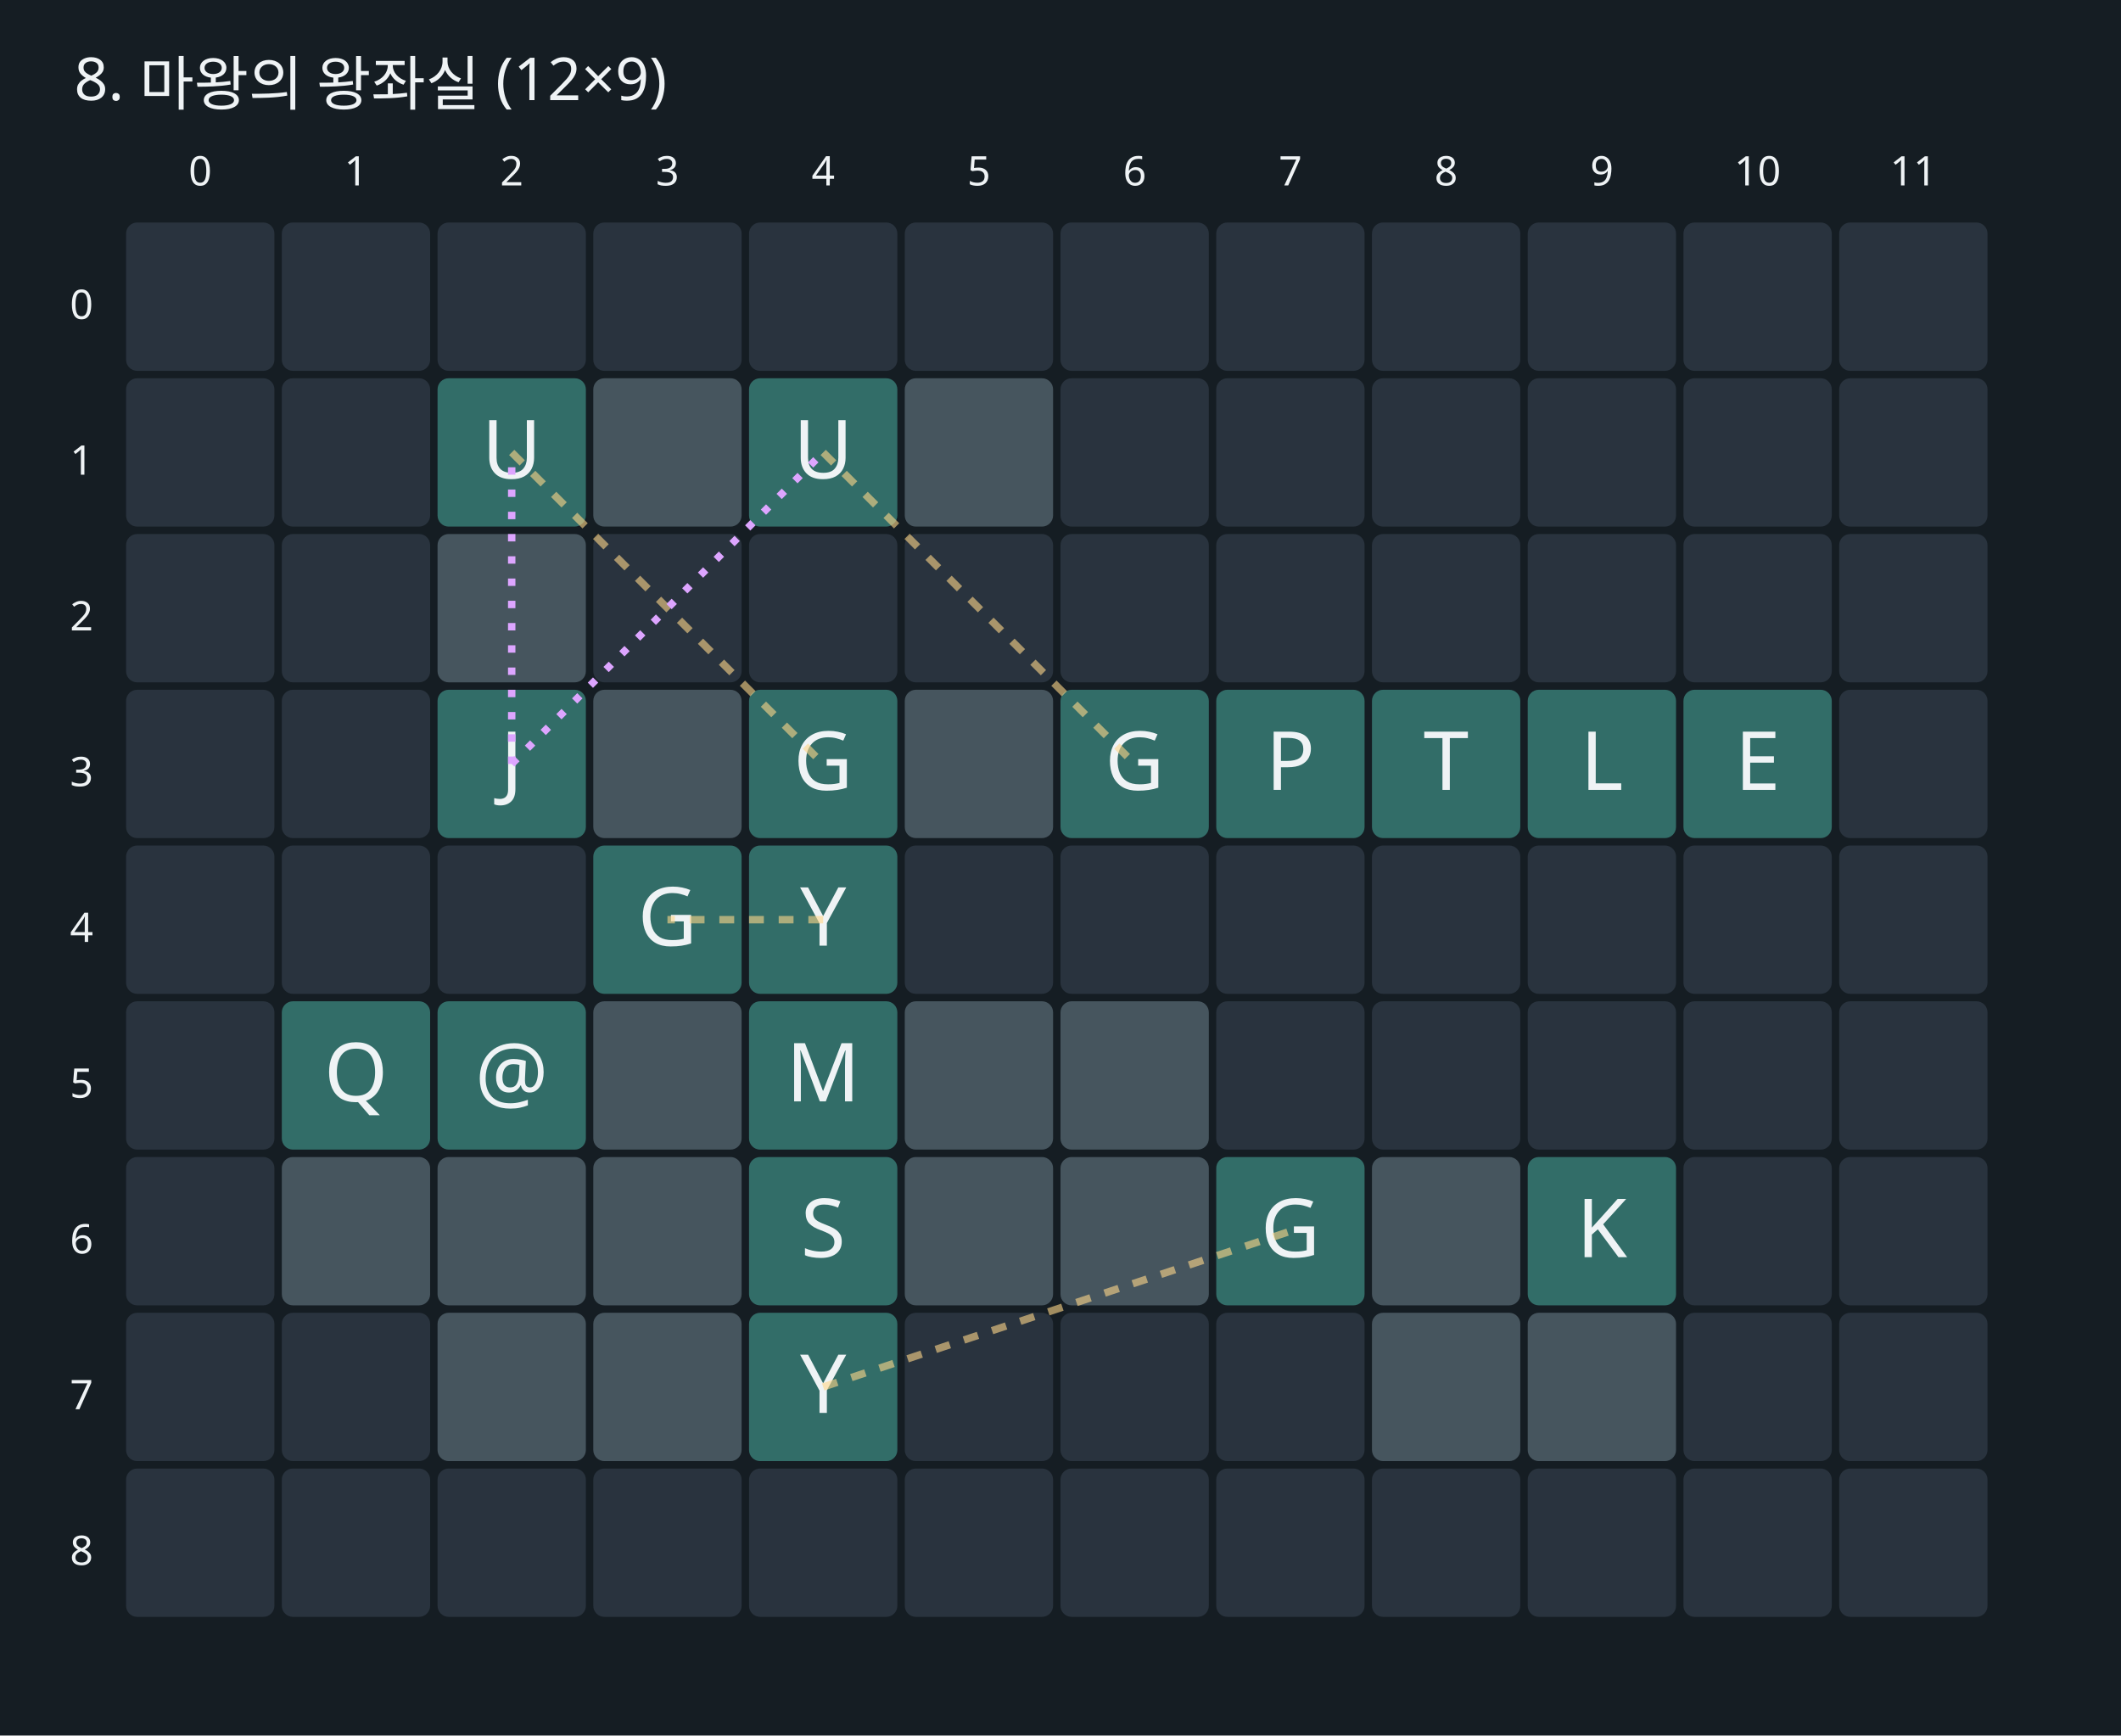
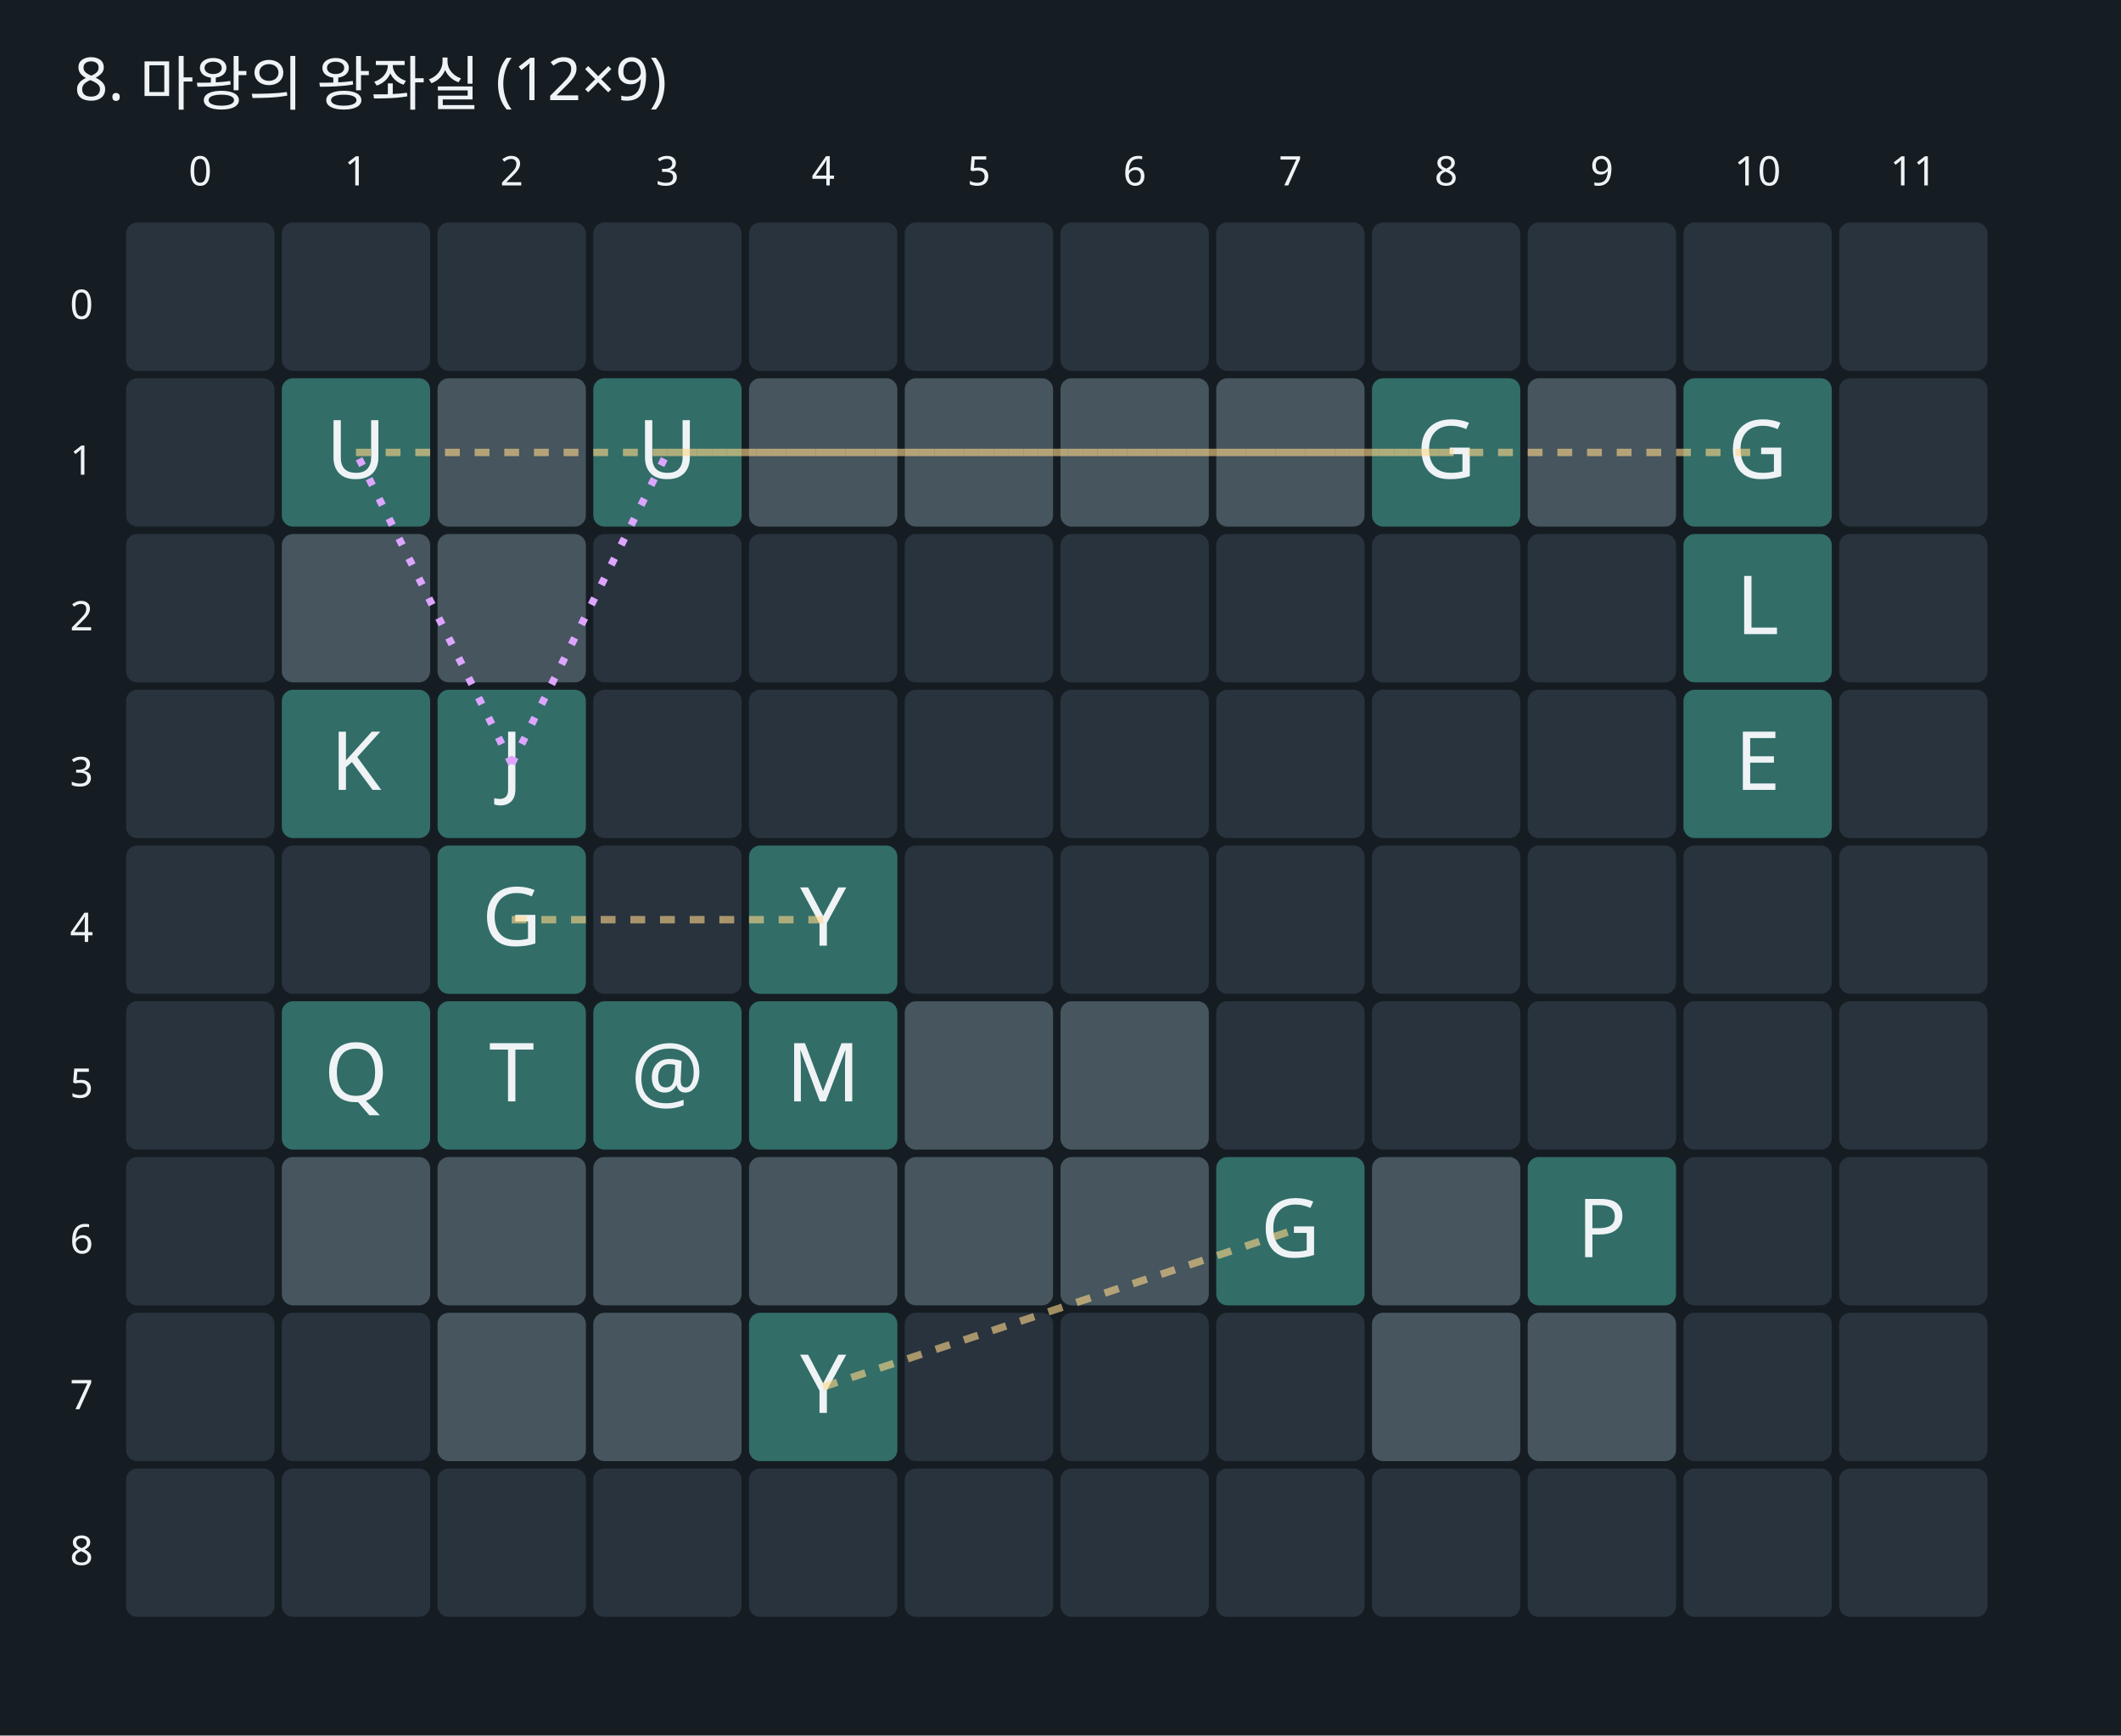
<svg xmlns="http://www.w3.org/2000/svg" width="572" height="468" viewBox="0 0 572 468">
  <rect width="100%" height="100%" fill="#151d23" />
  <g font-family="Malgun Gothic, sans-serif" fill="#eff3f5">
    <text x="20" y="27" font-size="16">8. 마왕의 왕좌실 (12×9)</text>
    <text x="54" y="50" text-anchor="middle" font-size="11">0</text>
    <text x="96" y="50" text-anchor="middle" font-size="11">1</text>
    <text x="138" y="50" text-anchor="middle" font-size="11">2</text>
    <text x="180" y="50" text-anchor="middle" font-size="11">3</text>
    <text x="222" y="50" text-anchor="middle" font-size="11">4</text>
    <text x="264" y="50" text-anchor="middle" font-size="11">5</text>
    <text x="306" y="50" text-anchor="middle" font-size="11">6</text>
    <text x="348" y="50" text-anchor="middle" font-size="11">7</text>
    <text x="390" y="50" text-anchor="middle" font-size="11">8</text>
    <text x="432" y="50" text-anchor="middle" font-size="11">9</text>
    <text x="474" y="50" text-anchor="middle" font-size="11">10</text>
    <text x="516" y="50" text-anchor="middle" font-size="11">11</text>
    <text x="22" y="86" text-anchor="middle" font-size="11">0</text>
    <rect x="34" y="60" width="40" height="40" rx="3" fill="#29333e" />
    <rect x="76" y="60" width="40" height="40" rx="3" fill="#29333e" />
    <rect x="118" y="60" width="40" height="40" rx="3" fill="#29333e" />
    <rect x="160" y="60" width="40" height="40" rx="3" fill="#29333e" />
    <rect x="202" y="60" width="40" height="40" rx="3" fill="#29333e" />
    <rect x="244" y="60" width="40" height="40" rx="3" fill="#29333e" />
    <rect x="286" y="60" width="40" height="40" rx="3" fill="#29333e" />
    <rect x="328" y="60" width="40" height="40" rx="3" fill="#29333e" />
    <rect x="370" y="60" width="40" height="40" rx="3" fill="#29333e" />
    <rect x="412" y="60" width="40" height="40" rx="3" fill="#29333e" />
    <rect x="454" y="60" width="40" height="40" rx="3" fill="#29333e" />
    <rect x="496" y="60" width="40" height="40" rx="3" fill="#29333e" />
    <text x="22" y="128" text-anchor="middle" font-size="11">1</text>
    <rect x="34" y="102" width="40" height="40" rx="3" fill="#29333e" />
-     <rect x="76" y="102" width="40" height="40" rx="3" fill="#29333e" />
-     <rect x="118" y="102" width="40" height="40" rx="3" fill="#326d68" />
-     <text x="138" y="129" text-anchor="middle" font-size="22">U</text>
-     <rect x="160" y="102" width="40" height="40" rx="3" fill="#46555e" />
-     <rect x="202" y="102" width="40" height="40" rx="3" fill="#326d68" />
-     <text x="222" y="129" text-anchor="middle" font-size="22">U</text>
+     <rect x="76" y="102" width="40" height="40" rx="3" fill="#326d68" />
+     <text x="96" y="129" text-anchor="middle" font-size="22">U</text>
+     <rect x="118" y="102" width="40" height="40" rx="3" fill="#46555e" />
+     <rect x="160" y="102" width="40" height="40" rx="3" fill="#326d68" />
+     <text x="180" y="129" text-anchor="middle" font-size="22">U</text>
+     <rect x="202" y="102" width="40" height="40" rx="3" fill="#46555e" />
    <rect x="244" y="102" width="40" height="40" rx="3" fill="#46555e" />
-     <rect x="286" y="102" width="40" height="40" rx="3" fill="#29333e" />
-     <rect x="328" y="102" width="40" height="40" rx="3" fill="#29333e" />
-     <rect x="370" y="102" width="40" height="40" rx="3" fill="#29333e" />
-     <rect x="412" y="102" width="40" height="40" rx="3" fill="#29333e" />
-     <rect x="454" y="102" width="40" height="40" rx="3" fill="#29333e" />
+     <rect x="286" y="102" width="40" height="40" rx="3" fill="#46555e" />
+     <rect x="328" y="102" width="40" height="40" rx="3" fill="#46555e" />
+     <rect x="370" y="102" width="40" height="40" rx="3" fill="#326d68" />
+     <text x="390" y="129" text-anchor="middle" font-size="22">G</text>
+     <rect x="412" y="102" width="40" height="40" rx="3" fill="#46555e" />
+     <rect x="454" y="102" width="40" height="40" rx="3" fill="#326d68" />
+     <text x="474" y="129" text-anchor="middle" font-size="22">G</text>
    <rect x="496" y="102" width="40" height="40" rx="3" fill="#29333e" />
    <text x="22" y="170" text-anchor="middle" font-size="11">2</text>
    <rect x="34" y="144" width="40" height="40" rx="3" fill="#29333e" />
-     <rect x="76" y="144" width="40" height="40" rx="3" fill="#29333e" />
+     <rect x="76" y="144" width="40" height="40" rx="3" fill="#46555e" />
    <rect x="118" y="144" width="40" height="40" rx="3" fill="#46555e" />
    <rect x="160" y="144" width="40" height="40" rx="3" fill="#29333e" />
    <rect x="202" y="144" width="40" height="40" rx="3" fill="#29333e" />
    <rect x="244" y="144" width="40" height="40" rx="3" fill="#29333e" />
    <rect x="286" y="144" width="40" height="40" rx="3" fill="#29333e" />
    <rect x="328" y="144" width="40" height="40" rx="3" fill="#29333e" />
    <rect x="370" y="144" width="40" height="40" rx="3" fill="#29333e" />
    <rect x="412" y="144" width="40" height="40" rx="3" fill="#29333e" />
-     <rect x="454" y="144" width="40" height="40" rx="3" fill="#29333e" />
+     <rect x="454" y="144" width="40" height="40" rx="3" fill="#326d68" />
+     <text x="474" y="171" text-anchor="middle" font-size="22">L</text>
    <rect x="496" y="144" width="40" height="40" rx="3" fill="#29333e" />
    <text x="22" y="212" text-anchor="middle" font-size="11">3</text>
    <rect x="34" y="186" width="40" height="40" rx="3" fill="#29333e" />
-     <rect x="76" y="186" width="40" height="40" rx="3" fill="#29333e" />
+     <rect x="76" y="186" width="40" height="40" rx="3" fill="#326d68" />
+     <text x="96" y="213" text-anchor="middle" font-size="22">K</text>
    <rect x="118" y="186" width="40" height="40" rx="3" fill="#326d68" />
    <text x="138" y="213" text-anchor="middle" font-size="22">J</text>
-     <rect x="160" y="186" width="40" height="40" rx="3" fill="#46555e" />
-     <rect x="202" y="186" width="40" height="40" rx="3" fill="#326d68" />
-     <text x="222" y="213" text-anchor="middle" font-size="22">G</text>
-     <rect x="244" y="186" width="40" height="40" rx="3" fill="#46555e" />
-     <rect x="286" y="186" width="40" height="40" rx="3" fill="#326d68" />
-     <text x="306" y="213" text-anchor="middle" font-size="22">G</text>
-     <rect x="328" y="186" width="40" height="40" rx="3" fill="#326d68" />
-     <text x="348" y="213" text-anchor="middle" font-size="22">P</text>
-     <rect x="370" y="186" width="40" height="40" rx="3" fill="#326d68" />
-     <text x="390" y="213" text-anchor="middle" font-size="22">T</text>
-     <rect x="412" y="186" width="40" height="40" rx="3" fill="#326d68" />
-     <text x="432" y="213" text-anchor="middle" font-size="22">L</text>
+     <rect x="160" y="186" width="40" height="40" rx="3" fill="#29333e" />
+     <rect x="202" y="186" width="40" height="40" rx="3" fill="#29333e" />
+     <rect x="244" y="186" width="40" height="40" rx="3" fill="#29333e" />
+     <rect x="286" y="186" width="40" height="40" rx="3" fill="#29333e" />
+     <rect x="328" y="186" width="40" height="40" rx="3" fill="#29333e" />
+     <rect x="370" y="186" width="40" height="40" rx="3" fill="#29333e" />
+     <rect x="412" y="186" width="40" height="40" rx="3" fill="#29333e" />
    <rect x="454" y="186" width="40" height="40" rx="3" fill="#326d68" />
    <text x="474" y="213" text-anchor="middle" font-size="22">E</text>
    <rect x="496" y="186" width="40" height="40" rx="3" fill="#29333e" />
    <text x="22" y="254" text-anchor="middle" font-size="11">4</text>
    <rect x="34" y="228" width="40" height="40" rx="3" fill="#29333e" />
    <rect x="76" y="228" width="40" height="40" rx="3" fill="#29333e" />
-     <rect x="118" y="228" width="40" height="40" rx="3" fill="#29333e" />
-     <rect x="160" y="228" width="40" height="40" rx="3" fill="#326d68" />
-     <text x="180" y="255" text-anchor="middle" font-size="22">G</text>
+     <rect x="118" y="228" width="40" height="40" rx="3" fill="#326d68" />
+     <text x="138" y="255" text-anchor="middle" font-size="22">G</text>
+     <rect x="160" y="228" width="40" height="40" rx="3" fill="#29333e" />
    <rect x="202" y="228" width="40" height="40" rx="3" fill="#326d68" />
    <text x="222" y="255" text-anchor="middle" font-size="22">Y</text>
    <rect x="244" y="228" width="40" height="40" rx="3" fill="#29333e" />
    <rect x="286" y="228" width="40" height="40" rx="3" fill="#29333e" />
    <rect x="328" y="228" width="40" height="40" rx="3" fill="#29333e" />
    <rect x="370" y="228" width="40" height="40" rx="3" fill="#29333e" />
    <rect x="412" y="228" width="40" height="40" rx="3" fill="#29333e" />
    <rect x="454" y="228" width="40" height="40" rx="3" fill="#29333e" />
    <rect x="496" y="228" width="40" height="40" rx="3" fill="#29333e" />
    <text x="22" y="296" text-anchor="middle" font-size="11">5</text>
    <rect x="34" y="270" width="40" height="40" rx="3" fill="#29333e" />
    <rect x="76" y="270" width="40" height="40" rx="3" fill="#326d68" />
    <text x="96" y="297" text-anchor="middle" font-size="22">Q</text>
    <rect x="118" y="270" width="40" height="40" rx="3" fill="#326d68" />
-     <text x="138" y="297" text-anchor="middle" font-size="22">@</text>
-     <rect x="160" y="270" width="40" height="40" rx="3" fill="#46555e" />
+     <text x="138" y="297" text-anchor="middle" font-size="22">T</text>
+     <rect x="160" y="270" width="40" height="40" rx="3" fill="#326d68" />
+     <text x="180" y="297" text-anchor="middle" font-size="22">@</text>
    <rect x="202" y="270" width="40" height="40" rx="3" fill="#326d68" />
    <text x="222" y="297" text-anchor="middle" font-size="22">M</text>
    <rect x="244" y="270" width="40" height="40" rx="3" fill="#46555e" />
    <rect x="286" y="270" width="40" height="40" rx="3" fill="#46555e" />
    <rect x="328" y="270" width="40" height="40" rx="3" fill="#29333e" />
    <rect x="370" y="270" width="40" height="40" rx="3" fill="#29333e" />
    <rect x="412" y="270" width="40" height="40" rx="3" fill="#29333e" />
    <rect x="454" y="270" width="40" height="40" rx="3" fill="#29333e" />
    <rect x="496" y="270" width="40" height="40" rx="3" fill="#29333e" />
    <text x="22" y="338" text-anchor="middle" font-size="11">6</text>
    <rect x="34" y="312" width="40" height="40" rx="3" fill="#29333e" />
    <rect x="76" y="312" width="40" height="40" rx="3" fill="#46555e" />
    <rect x="118" y="312" width="40" height="40" rx="3" fill="#46555e" />
    <rect x="160" y="312" width="40" height="40" rx="3" fill="#46555e" />
-     <rect x="202" y="312" width="40" height="40" rx="3" fill="#326d68" />
-     <text x="222" y="339" text-anchor="middle" font-size="22">S</text>
+     <rect x="202" y="312" width="40" height="40" rx="3" fill="#46555e" />
    <rect x="244" y="312" width="40" height="40" rx="3" fill="#46555e" />
    <rect x="286" y="312" width="40" height="40" rx="3" fill="#46555e" />
    <rect x="328" y="312" width="40" height="40" rx="3" fill="#326d68" />
    <text x="348" y="339" text-anchor="middle" font-size="22">G</text>
    <rect x="370" y="312" width="40" height="40" rx="3" fill="#46555e" />
    <rect x="412" y="312" width="40" height="40" rx="3" fill="#326d68" />
-     <text x="432" y="339" text-anchor="middle" font-size="22">K</text>
+     <text x="432" y="339" text-anchor="middle" font-size="22">P</text>
    <rect x="454" y="312" width="40" height="40" rx="3" fill="#29333e" />
    <rect x="496" y="312" width="40" height="40" rx="3" fill="#29333e" />
    <text x="22" y="380" text-anchor="middle" font-size="11">7</text>
    <rect x="34" y="354" width="40" height="40" rx="3" fill="#29333e" />
    <rect x="76" y="354" width="40" height="40" rx="3" fill="#29333e" />
    <rect x="118" y="354" width="40" height="40" rx="3" fill="#46555e" />
    <rect x="160" y="354" width="40" height="40" rx="3" fill="#46555e" />
    <rect x="202" y="354" width="40" height="40" rx="3" fill="#326d68" />
    <text x="222" y="381" text-anchor="middle" font-size="22">Y</text>
    <rect x="244" y="354" width="40" height="40" rx="3" fill="#29333e" />
    <rect x="286" y="354" width="40" height="40" rx="3" fill="#29333e" />
    <rect x="328" y="354" width="40" height="40" rx="3" fill="#29333e" />
    <rect x="370" y="354" width="40" height="40" rx="3" fill="#46555e" />
    <rect x="412" y="354" width="40" height="40" rx="3" fill="#46555e" />
    <rect x="454" y="354" width="40" height="40" rx="3" fill="#29333e" />
    <rect x="496" y="354" width="40" height="40" rx="3" fill="#29333e" />
    <text x="22" y="422" text-anchor="middle" font-size="11">8</text>
    <rect x="34" y="396" width="40" height="40" rx="3" fill="#29333e" />
    <rect x="76" y="396" width="40" height="40" rx="3" fill="#29333e" />
    <rect x="118" y="396" width="40" height="40" rx="3" fill="#29333e" />
    <rect x="160" y="396" width="40" height="40" rx="3" fill="#29333e" />
    <rect x="202" y="396" width="40" height="40" rx="3" fill="#29333e" />
    <rect x="244" y="396" width="40" height="40" rx="3" fill="#29333e" />
    <rect x="286" y="396" width="40" height="40" rx="3" fill="#29333e" />
    <rect x="328" y="396" width="40" height="40" rx="3" fill="#29333e" />
    <rect x="370" y="396" width="40" height="40" rx="3" fill="#29333e" />
    <rect x="412" y="396" width="40" height="40" rx="3" fill="#29333e" />
    <rect x="454" y="396" width="40" height="40" rx="3" fill="#29333e" />
    <rect x="496" y="396" width="40" height="40" rx="3" fill="#29333e" />
    <path d="M222,374 L348,332" stroke="#ffd789" stroke-width="2" stroke-dasharray="4 4" opacity=".6" />
-     <path d="M222,248 L180,248" stroke="#ffd789" stroke-width="2" stroke-dasharray="4 4" opacity=".6" />
-     <path d="M138,206 L138,122" stroke="#dda5ff" stroke-width="2" stroke-dasharray="2 4" />
-     <path d="M138,122 L222,206" stroke="#ffd789" stroke-width="2" stroke-dasharray="4 4" opacity=".6" />
-     <path d="M138,206 L222,122" stroke="#dda5ff" stroke-width="2" stroke-dasharray="2 4" />
-     <path d="M222,122 L306,206" stroke="#ffd789" stroke-width="2" stroke-dasharray="4 4" opacity=".6" />
+     <path d="M222,248 L138,248" stroke="#ffd789" stroke-width="2" stroke-dasharray="4 4" opacity=".6" />
+     <path d="M138,206 L96,122" stroke="#dda5ff" stroke-width="2" stroke-dasharray="2 4" />
+     <path d="M96,122 L390,122" stroke="#ffd789" stroke-width="2" stroke-dasharray="4 4" opacity=".6" />
+     <path d="M138,206 L180,122" stroke="#dda5ff" stroke-width="2" stroke-dasharray="2 4" />
+     <path d="M180,122 L474,122" stroke="#ffd789" stroke-width="2" stroke-dasharray="4 4" opacity=".6" />
  </g>
</svg>
